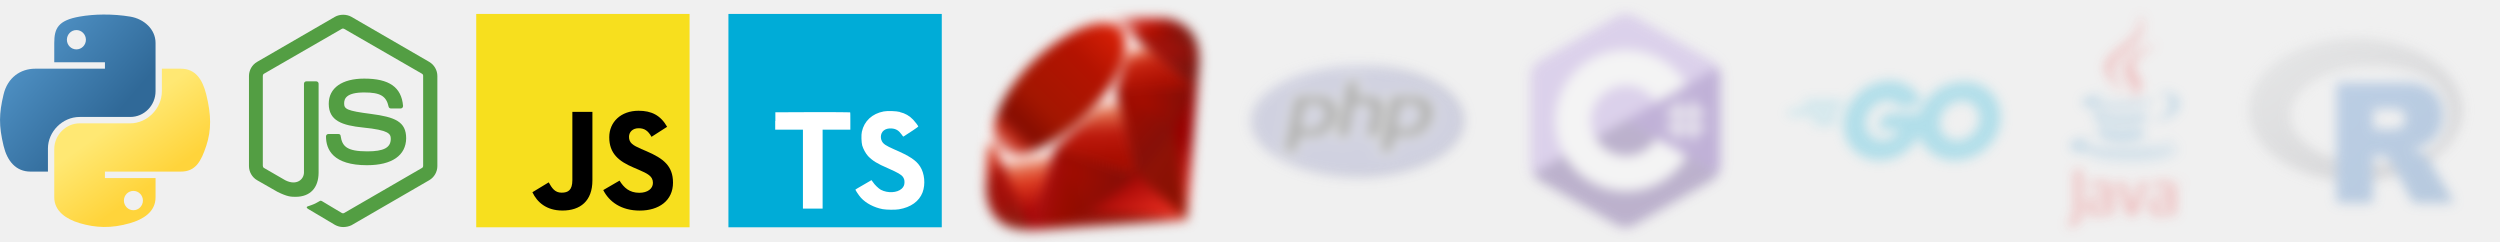
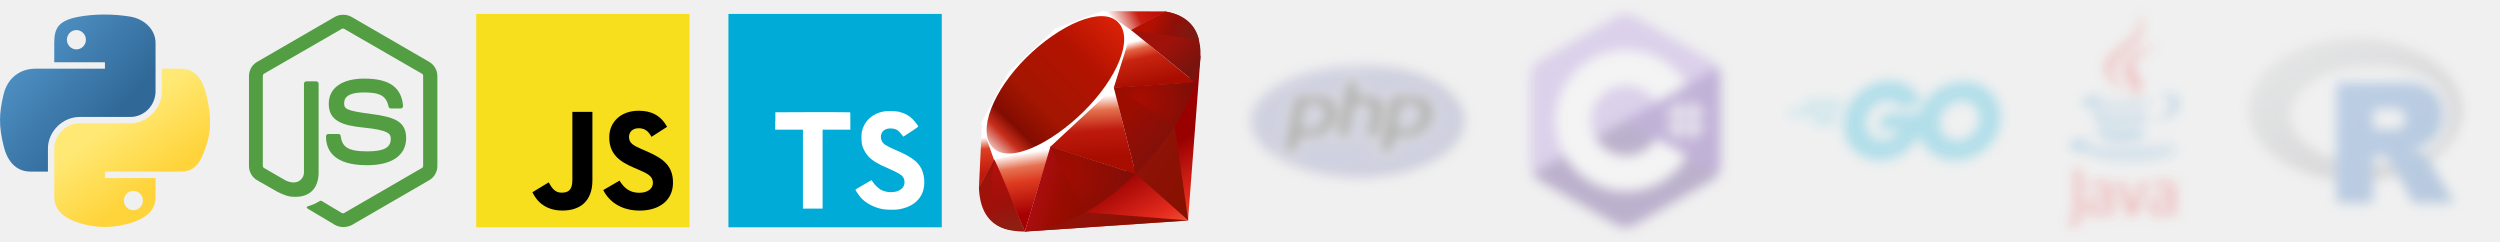
<svg xmlns="http://www.w3.org/2000/svg" xmlns:xlink="http://www.w3.org/1999/xlink" width="196.374mm" height="18.948mm" viewBox="0 0 196.374 18.948" version="1.1" id="svg4439" xml:space="preserve">
  <defs id="defs4436">
    <linearGradient id="linearGradient2795">
      <stop style="stop-color:#b8b8b8;stop-opacity:0.498;" offset="0" id="stop2797" />
      <stop style="stop-color:#7f7f7f;stop-opacity:0;" offset="1" id="stop2799" />
    </linearGradient>
    <linearGradient id="linearGradient2787">
      <stop style="stop-color:#7f7f7f;stop-opacity:0.5;" offset="0" id="stop2789" />
      <stop style="stop-color:#7f7f7f;stop-opacity:0;" offset="1" id="stop2791" />
    </linearGradient>
    <linearGradient id="linearGradient3676">
      <stop style="stop-color:#b2b2b2;stop-opacity:0.5;" offset="0" id="stop3678" />
      <stop style="stop-color:#b3b3b3;stop-opacity:0;" offset="1" id="stop3680" />
    </linearGradient>
    <linearGradient id="linearGradient3236">
      <stop style="stop-color:#f4f4f4;stop-opacity:1" offset="0" id="stop3244" />
      <stop style="stop-color:white;stop-opacity:1" offset="1" id="stop3240" />
    </linearGradient>
    <linearGradient id="linearGradient4671">
      <stop style="stop-color:#ffd43b;stop-opacity:1;" offset="0" id="stop4673" />
      <stop style="stop-color:#ffe873;stop-opacity:1" offset="1" id="stop4675" />
    </linearGradient>
    <linearGradient id="linearGradient4689">
      <stop style="stop-color:#5a9fd4;stop-opacity:1;" offset="0" id="stop4691" />
      <stop style="stop-color:#306998;stop-opacity:1;" offset="1" id="stop4693" />
    </linearGradient>
    <linearGradient x1="224.24" y1="144.757" x2="-65.309" y2="144.757" id="linearGradient2987" xlink:href="#linearGradient4671" gradientUnits="userSpaceOnUse" gradientTransform="translate(100.2702,99.61116)" />
    <linearGradient x1="172.942" y1="77.476" x2="26.67" y2="76.313" id="linearGradient2990" xlink:href="#linearGradient4689" gradientUnits="userSpaceOnUse" gradientTransform="translate(100.2702,99.61116)" />
    <linearGradient xlink:href="#linearGradient4671" id="linearGradient2255" gradientUnits="userSpaceOnUse" gradientTransform="matrix(0.562541,0,0,0.567972,-11.5974,-7.60954)" x1="224.24" y1="144.757" x2="-65.309" y2="144.757" />
    <linearGradient xlink:href="#linearGradient4689" id="linearGradient2258" gradientUnits="userSpaceOnUse" gradientTransform="matrix(0.562541,0,0,0.567972,-11.5974,-7.60954)" x1="172.942" y1="76.176" x2="26.67" y2="76.313" />
    <radialGradient xlink:href="#linearGradient2795" id="radialGradient2801" cx="61.519" cy="132.286" fx="61.519" fy="132.286" r="29.037" gradientTransform="matrix(1,0,0,0.177966,0,108.7434)" gradientUnits="userSpaceOnUse" />
    <linearGradient xlink:href="#linearGradient4671" id="linearGradient1475" gradientUnits="userSpaceOnUse" gradientTransform="matrix(0.07000499,0,0,0.07068085,10.2913,12.80773)" x1="150.961" y1="192.352" x2="112.031" y2="137.273" />
    <linearGradient xlink:href="#linearGradient4689" id="linearGradient1478" gradientUnits="userSpaceOnUse" gradientTransform="matrix(0.07000499,0,0,0.07068085,10.2913,12.80773)" x1="26.649" y1="20.604" x2="135.665" y2="114.398" />
    <linearGradient id="gradientFill-1" x1="0.741" x2="590.863" y1="3.666" y2="593.787" gradientUnits="userSpaceOnUse" spreadMethod="pad" gradientTransform="scale(1.221942,0.8183692)">
      <stop offset="0" stop-color="rgb(203,206,208)" stop-opacity="1" id="stop4628" />
      <stop offset="1" stop-color="rgb(132,131,139)" stop-opacity="1" id="stop4630" />
    </linearGradient>
    <linearGradient id="gradientFill-2" x1="301.026" x2="703.067" y1="151.401" y2="553.442" gradientUnits="userSpaceOnUse" spreadMethod="pad" gradientTransform="scale(0.9899476,1.010155)">
      <stop offset="0" stop-color="rgb(39,109,195)" stop-opacity="1" id="stop4633" />
      <stop offset="1" stop-color="rgb(22,92,170)" stop-opacity="1" id="stop4635" />
    </linearGradient>
    <linearGradient id="XMLID_17_-9" gradientUnits="userSpaceOnUse" x1="174.074" y1="215.549" x2="132.276" y2="141.753">
      <stop offset="0" style="stop-color:#FB7655" id="stop3272-4" />
      <stop offset="0" style="stop-color:#FB7655" id="stop3274-5" />
      <stop offset="0.41" style="stop-color:#E42B1E" id="stop3276-1" />
      <stop offset="0.99" style="stop-color:#990000" id="stop3278-0" />
      <stop offset="1" style="stop-color:#990000" id="stop3280-3" />
    </linearGradient>
    <linearGradient id="XMLID_18_-7" gradientUnits="userSpaceOnUse" x1="194.895" y1="153.558" x2="141.028" y2="117.409">
      <stop offset="0" style="stop-color:#871101" id="stop3285-8" />
      <stop offset="0" style="stop-color:#871101" id="stop3287-8" />
      <stop offset="0.99" style="stop-color:#911209" id="stop3289-6" />
      <stop offset="1" style="stop-color:#911209" id="stop3291-0" />
    </linearGradient>
    <linearGradient id="XMLID_19_-4" gradientUnits="userSpaceOnUse" x1="151.795" y1="217.785" x2="97.93" y2="181.638">
      <stop offset="0" style="stop-color:#871101" id="stop3296-6" />
      <stop offset="0" style="stop-color:#871101" id="stop3298-7" />
      <stop offset="0.99" style="stop-color:#911209" id="stop3300-6" />
      <stop offset="1" style="stop-color:#911209" id="stop3302-0" />
    </linearGradient>
    <linearGradient id="XMLID_20_-9" gradientUnits="userSpaceOnUse" x1="38.696" y1="127.391" x2="47.047" y2="181.661">
      <stop offset="0" style="stop-color:#FFFFFF" id="stop3307-7" />
      <stop offset="0" style="stop-color:#FFFFFF" id="stop3309-5" />
      <stop offset="0.23" style="stop-color:#E57252" id="stop3311-9" />
      <stop offset="0.46" style="stop-color:#DE3B20" id="stop3313-7" />
      <stop offset="0.99" style="stop-color:#A60003" id="stop3315-8" />
      <stop offset="1" style="stop-color:#A60003" id="stop3317-5" />
    </linearGradient>
    <linearGradient id="XMLID_21_-3" gradientUnits="userSpaceOnUse" x1="96.133" y1="76.715" x2="99.21" y2="132.102">
      <stop offset="0" style="stop-color:#FFFFFF" id="stop3322-3" />
      <stop offset="0" style="stop-color:#FFFFFF" id="stop3324-8" />
      <stop offset="0.23" style="stop-color:#E4714E" id="stop3326-3" />
      <stop offset="0.56" style="stop-color:#BE1A0D" id="stop3328-7" />
      <stop offset="0.99" style="stop-color:#A80D00" id="stop3330-9" />
      <stop offset="1" style="stop-color:#A80D00" id="stop3332-3" />
    </linearGradient>
    <linearGradient id="XMLID_22_-7" gradientUnits="userSpaceOnUse" x1="147.103" y1="25.521" x2="156.314" y2="65.216">
      <stop offset="0" style="stop-color:#FFFFFF" id="stop3337-8" />
      <stop offset="0" style="stop-color:#FFFFFF" id="stop3339-7" />
      <stop offset="0.18" style="stop-color:#E46342" id="stop3341-4" />
      <stop offset="0.4" style="stop-color:#C82410" id="stop3343-1" />
      <stop offset="0.99" style="stop-color:#A80D00" id="stop3345-9" />
      <stop offset="1" style="stop-color:#A80D00" id="stop3347-0" />
    </linearGradient>
    <linearGradient id="XMLID_23_-9" gradientUnits="userSpaceOnUse" x1="118.976" y1="11.541" x2="158.669" y2="-8.305">
      <stop offset="0" style="stop-color:#FFFFFF" id="stop3352-8" />
      <stop offset="0" style="stop-color:#FFFFFF" id="stop3354-8" />
      <stop offset="0.54" style="stop-color:#C81F11" id="stop3356-5" />
      <stop offset="0.99" style="stop-color:#BF0905" id="stop3358-8" />
      <stop offset="1" style="stop-color:#BF0905" id="stop3360-4" />
    </linearGradient>
    <linearGradient id="XMLID_24_-3" gradientUnits="userSpaceOnUse" x1="3.903" y1="113.555" x2="7.17" y2="146.263">
      <stop offset="0" style="stop-color:#FFFFFF" id="stop3365-7" />
      <stop offset="0" style="stop-color:#FFFFFF" id="stop3367-1" />
      <stop offset="0.31" style="stop-color:#DE4024" id="stop3369-3" />
      <stop offset="0.99" style="stop-color:#BF190B" id="stop3371-8" />
      <stop offset="1" style="stop-color:#BF190B" id="stop3373-0" />
    </linearGradient>
    <linearGradient id="XMLID_25_-9" gradientUnits="userSpaceOnUse" x1="-18.556" y1="155.105" x2="135.015" y2="-2.809">
      <stop offset="0" style="stop-color:#BD0012" id="stop3380-7" />
      <stop offset="0" style="stop-color:#BD0012" id="stop3382-9" />
      <stop offset="0.07" style="stop-color:#FFFFFF" id="stop3384-9" />
      <stop offset="0.17" style="stop-color:#FFFFFF" id="stop3386-3" />
      <stop offset="0.27" style="stop-color:#C82F1C" id="stop3388-2" />
      <stop offset="0.33" style="stop-color:#820C01" id="stop3390-4" />
      <stop offset="0.46" style="stop-color:#A31601" id="stop3392-3" />
      <stop offset="0.72" style="stop-color:#B31301" id="stop3394-7" />
      <stop offset="0.99" style="stop-color:#E82609" id="stop3396-1" />
      <stop offset="1" style="stop-color:#E82609" id="stop3398-2" />
    </linearGradient>
    <linearGradient id="XMLID_26_-2" gradientUnits="userSpaceOnUse" x1="99.075" y1="171.033" x2="52.818" y2="159.617">
      <stop offset="0" style="stop-color:#8C0C01" id="stop3403-0" />
      <stop offset="0" style="stop-color:#8C0C01" id="stop3405-2" />
      <stop offset="0.54" style="stop-color:#990C00" id="stop3407-1" />
      <stop offset="0.99" style="stop-color:#A80D0E" id="stop3409-7" />
      <stop offset="1" style="stop-color:#A80D0E" id="stop3411-5" />
    </linearGradient>
    <linearGradient id="XMLID_27_-1" gradientUnits="userSpaceOnUse" x1="178.526" y1="115.515" x2="137.433" y2="78.684">
      <stop offset="0" style="stop-color:#7E110B" id="stop3416-7" />
      <stop offset="0" style="stop-color:#7E110B" id="stop3418-4" />
      <stop offset="0.99" style="stop-color:#9E0C00" id="stop3420-1" />
      <stop offset="1" style="stop-color:#9E0C00" id="stop3422-7" />
    </linearGradient>
    <linearGradient id="XMLID_28_-1" gradientUnits="userSpaceOnUse" x1="193.624" y1="47.937" x2="173.154" y2="26.054">
      <stop offset="0" style="stop-color:#79130D" id="stop3427-1" />
      <stop offset="0" style="stop-color:#79130D" id="stop3429-1" />
      <stop offset="0.99" style="stop-color:#9E120B" id="stop3431-7" />
      <stop offset="1" style="stop-color:#9E120B" id="stop3433-0" />
    </linearGradient>
    <radialGradient id="XMLID_29_-4" cx="143.832" cy="79.388" r="50.358" gradientUnits="userSpaceOnUse">
      <stop offset="0" style="stop-color:#A80D00" id="stop3440-0" />
      <stop offset="0" style="stop-color:#A80D00" id="stop3442-8" />
      <stop offset="0.99" style="stop-color:#7E0E08" id="stop3444-5" />
      <stop offset="1" style="stop-color:#7E0E08" id="stop3446-1" />
    </radialGradient>
    <radialGradient id="XMLID_30_-6" cx="74.092" cy="145.751" r="66.944" gradientUnits="userSpaceOnUse">
      <stop offset="0" style="stop-color:#A30C00" id="stop3451-6" />
      <stop offset="0" style="stop-color:#A30C00" id="stop3453-2" />
      <stop offset="0.99" style="stop-color:#800E08" id="stop3455-1" />
      <stop offset="1" style="stop-color:#800E08" id="stop3457-9" />
    </radialGradient>
    <linearGradient id="XMLID_31_-6" gradientUnits="userSpaceOnUse" x1="26.67" y1="197.336" x2="9.989" y2="140.742">
      <stop offset="0" style="stop-color:#8B2114" id="stop3462-4" />
      <stop offset="0" style="stop-color:#8B2114" id="stop3464-8" />
      <stop offset="0.43" style="stop-color:#9E100A" id="stop3466-0" />
      <stop offset="0.99" style="stop-color:#B3100C" id="stop3468-8" />
      <stop offset="1" style="stop-color:#B3100C" id="stop3470-1" />
    </linearGradient>
    <linearGradient id="XMLID_32_-0" gradientUnits="userSpaceOnUse" x1="154.641" y1="9.798" x2="192.039" y2="26.306">
      <stop offset="0" style="stop-color:#B31000" id="stop3475-2" />
      <stop offset="0" style="stop-color:#B31000" id="stop3477-2" />
      <stop offset="0.44" style="stop-color:#910F08" id="stop3479-9" />
      <stop offset="0.99" style="stop-color:#791C12" id="stop3481-7" />
      <stop offset="1" style="stop-color:#791C12" id="stop3483-5" />
    </linearGradient>
-     <linearGradient y2="141.753" x2="132.276" y1="215.549" x1="174.074" gradientUnits="userSpaceOnUse" id="linearGradient3448" xlink:href="#XMLID_17_-9" />
    <clipPath clipPathUnits="userSpaceOnUse" id="clipPath3444">
      <path d="M 11.52,162 C 11.52,81.677 135.307,16.561 288,16.561 v 0 c 152.693,0 276.481,65.116 276.481,145.439 v 0 c 0,80.322 -123.788,145.439 -276.481,145.439 v 0 C 135.307,307.439 11.52,242.322 11.52,162" id="path3446" />
    </clipPath>
    <radialGradient cx="0" cy="0" fx="0" fy="0" gradientTransform="matrix(363.0579,0,0,-363.0579,177.52,256.3071)" gradientUnits="userSpaceOnUse" id="radialGradient3452" r="1" spreadMethod="pad">
      <stop id="stop3454" offset="0" style="stop-opacity:1;stop-color:#aeb2d5" />
      <stop id="stop3456" offset="0.3" style="stop-opacity:1;stop-color:#aeb2d5" />
      <stop id="stop3458" offset="0.75" style="stop-opacity:1;stop-color:#484c89" />
      <stop id="stop3460" offset="1" style="stop-opacity:1;stop-color:#484c89" />
    </radialGradient>
    <clipPath clipPathUnits="userSpaceOnUse" id="clipPath3468">
      <path d="M 0,324 H 576 V 0 H 0 Z" id="path3470" />
    </clipPath>
    <clipPath clipPathUnits="userSpaceOnUse" id="clipPath3480">
      <path d="M 0,324 H 576 V 0 H 0 Z" id="path3482" />
    </clipPath>
    <filter style="color-interpolation-filters:sRGB" id="filter6047" x="-0.065" y="-0.085" width="1.131" height="1.169">
      <feGaussianBlur stdDeviation="19.622" id="feGaussianBlur6049" />
    </filter>
-     <filter style="color-interpolation-filters:sRGB" id="filter6051" x="-0.065" y="-0.065" width="1.131" height="1.131">
-       <feGaussianBlur stdDeviation="5.391" id="feGaussianBlur6053" />
-     </filter>
    <filter style="color-interpolation-filters:sRGB" id="filter6055" x="-0.065" y="-0.175" width="1.131" height="1.35">
      <feGaussianBlur stdDeviation="5.589" id="feGaussianBlur6057" />
    </filter>
    <filter style="color-interpolation-filters:sRGB" id="filter6059" x="-0.121" y="-0.065" width="1.243" height="1.131">
      <feGaussianBlur stdDeviation="17.934" id="feGaussianBlur6061" />
    </filter>
    <filter style="color-interpolation-filters:sRGB" id="filter6063" x="-0.073" y="-0.065" width="1.147" height="1.131">
      <feGaussianBlur stdDeviation="7.816" id="feGaussianBlur6065" />
    </filter>
    <filter style="color-interpolation-filters:sRGB" id="filter6067" x="-0.065" y="-0.124" width="1.131" height="1.248">
      <feGaussianBlur stdDeviation="15.046" id="feGaussianBlur6069" />
    </filter>
+     <radialGradient id="XMLID_29_-4-6" cx="143.832" cy="79.388" r="50.358" gradientUnits="userSpaceOnUse">
+       <stop offset="0" style="stop-color:#A80D00" id="stop3440-0-5" />
+       <stop offset="0" style="stop-color:#A80D00" id="stop3442-8-6" />
+       <stop offset="0.99" style="stop-color:#7E0E08" id="stop3444-5-9" />
+       <stop offset="1" style="stop-color:#7E0E08" id="stop3446-1-3" />
+     </radialGradient>
+     <radialGradient id="XMLID_30_-6-7" cx="74.092" cy="145.751" r="66.944" gradientUnits="userSpaceOnUse">
+       <stop offset="0" style="stop-color:#A30C00" id="stop3451-6-4" />
+       <stop offset="0" style="stop-color:#A30C00" id="stop3453-2-5" />
+       <stop offset="0.99" style="stop-color:#800E08" id="stop3455-1-2" />
+       <stop offset="1" style="stop-color:#800E08" id="stop3457-9-5" />
+     </radialGradient>
+     <linearGradient xlink:href="#XMLID_17_-9" id="linearGradient820" gradientUnits="userSpaceOnUse" x1="174.074" y1="215.549" x2="132.276" y2="141.753" />
+     <linearGradient xlink:href="#XMLID_18_-7" id="linearGradient822" gradientUnits="userSpaceOnUse" x1="194.895" y1="153.558" x2="141.028" y2="117.409" />
+     <linearGradient xlink:href="#XMLID_19_-4" id="linearGradient824" gradientUnits="userSpaceOnUse" x1="151.795" y1="217.785" x2="97.93" y2="181.638" />
+     <linearGradient xlink:href="#XMLID_20_-9" id="linearGradient826" gradientUnits="userSpaceOnUse" x1="38.696" y1="127.391" x2="47.047" y2="181.661" />
+     <linearGradient xlink:href="#XMLID_21_-3" id="linearGradient828" gradientUnits="userSpaceOnUse" x1="96.133" y1="76.715" x2="99.21" y2="132.102" />
+     <linearGradient xlink:href="#XMLID_22_-7" id="linearGradient830" gradientUnits="userSpaceOnUse" x1="147.103" y1="25.521" x2="156.314" y2="65.216" />
+     <linearGradient xlink:href="#XMLID_23_-9" id="linearGradient832" gradientUnits="userSpaceOnUse" x1="118.976" y1="11.541" x2="158.669" y2="-8.305" />
+     <linearGradient xlink:href="#XMLID_24_-3" id="linearGradient834" gradientUnits="userSpaceOnUse" x1="3.903" y1="113.555" x2="7.17" y2="146.263" />
+     <linearGradient xlink:href="#XMLID_25_-9" id="linearGradient836" gradientUnits="userSpaceOnUse" x1="-18.556" y1="155.105" x2="135.015" y2="-2.809" />
+     <linearGradient xlink:href="#XMLID_26_-2" id="linearGradient838" gradientUnits="userSpaceOnUse" x1="99.075" y1="171.033" x2="52.818" y2="159.617" />
+     <linearGradient xlink:href="#XMLID_27_-1" id="linearGradient840" gradientUnits="userSpaceOnUse" x1="178.526" y1="115.515" x2="137.433" y2="78.684" />
+     <linearGradient xlink:href="#XMLID_28_-1" id="linearGradient842" gradientUnits="userSpaceOnUse" x1="193.624" y1="47.937" x2="173.154" y2="26.054" />
+     <linearGradient xlink:href="#XMLID_31_-6" id="linearGradient844" gradientUnits="userSpaceOnUse" x1="26.67" y1="197.336" x2="9.989" y2="140.742" />
+     <linearGradient xlink:href="#XMLID_32_-0" id="linearGradient846" gradientUnits="userSpaceOnUse" x1="154.641" y1="9.798" x2="192.039" y2="26.306" />
  </defs>
  <g id="layer1" transform="translate(3.530972,-13.16958)">
    <g id="g6099" transform="matrix(1.193076,0,0,1.193076,-18.03503,-2.707239)">
      <path style="fill:url(#linearGradient1478);fill-opacity:1;stroke-width:0.124" d="m 18.991,14.264 c -0.57,0.003 -1.115,0.051 -1.594,0.136 -1.412,0.249 -1.668,0.772 -1.668,1.734 v 1.272 h 3.337 v 0.424 h -3.337 -1.252 c -0.97,0 -1.819,0.583 -2.084,1.692 -0.306,1.271 -0.32,2.064 0,3.391 0.237,0.988 0.804,1.692 1.773,1.692 h 1.147 v -1.524 c 0,-1.101 0.953,-2.073 2.084,-2.073 h 3.333 c 0.928,0 1.668,-0.764 1.668,-1.696 V 16.135 c 0,-0.904 -0.763,-1.584 -1.668,-1.734 -0.573,-0.095 -1.168,-0.139 -1.738,-0.136 z m -1.804,1.023 c 0.345,0 0.626,0.286 0.626,0.638 -10e-7,0.35 -0.281,0.634 -0.626,0.634 -0.346,0 -0.626,-0.283 -0.626,-0.634 0,-0.352 0.28,-0.638 0.626,-0.638 z" id="path1948" />
      <path style="fill:url(#linearGradient1475);fill-opacity:1;stroke-width:0.124" d="m 22.814,17.83 v 1.482 c 0,1.149 -0.974,2.116 -2.084,2.116 h -3.333 c -0.913,0 -1.668,0.781 -1.668,1.696 v 3.177 c 0,0.904 0.786,1.436 1.668,1.696 1.056,0.311 2.069,0.367 3.333,0 0.84,-0.243 1.668,-0.733 1.668,-1.696 v -1.272 h -3.333 v -0.424 h 3.333 1.668 c 0.97,0 1.331,-0.676 1.668,-1.692 0.348,-1.045 0.334,-2.05 0,-3.391 -0.24,-0.965 -0.697,-1.692 -1.668,-1.692 z m -1.874,8.046 c 0.346,1e-6 0.626,0.283 0.626,0.634 0,0.352 -0.28,0.638 -0.626,0.638 -0.345,0 -0.626,-0.286 -0.626,-0.638 0,-0.35 0.281,-0.634 0.626,-0.634 z" id="path1950" />
    </g>
    <g id="g4656" transform="matrix(0.02324062,0,0,0.02324062,173.0783,16.11202)" style="opacity:0.262;mix-blend-mode:normal;filter:url(#filter6047)">
      <path d="M 361.453,485.937 C 162.329,485.937 0.906,377.828 0.906,244.469 0.906,111.109 162.329,3 361.453,3 560.578,3 722,111.109 722,244.469 722,377.828 560.578,485.937 361.453,485.937 Z M 416.641,97.406 c -151.352,0 -274.047,73.908 -274.047,165.078 0,91.17 122.695,165.078 274.047,165.078 151.351,0 263.046,-50.529 263.046,-165.078 0,-114.513 -111.695,-165.078 -263.046,-165.078 z" fill="url(#gradientFill-1)" fill-rule="evenodd" id="path4640" style="fill:url(#gradientFill-1)" />
      <path d="m 550,377 c 0,0 21.822,6.585 34.5,13 4.399,2.226 12.01,6.668 17.5,12.5 5.378,5.712 8,11.5 8,11.5 L 696,559 557,559.062 492,437 c 0,0 -13.31,-22.869 -21.5,-29.5 -6.832,-5.531 -9.745,-7.5 -16.5,-7.5 -4.702,0 -33.026,0 -33.026,0 L 421,558.974 298,559.026 V 152.938 h 247 c 0,0 112.5,2.029 112.5,109.062 0,107.033 -107.5,115 -107.5,115 z m -53.5,-135.976 -74.463,-0.048 -0.037,69.05 74.5,-0.024 c 0,0 34.5,-0.107 34.5,-35.125 0,-35.722 -34.5,-33.853 -34.5,-33.853 z" fill="url(#gradientFill-2)" fill-rule="evenodd" id="path4642" style="fill:url(#gradientFill-2)" />
-     </g>
-     <g style="overflow:visible;opacity:1;mix-blend-mode:normal;filter:url(#filter6051)" id="g4994" transform="matrix(0.08458422,0,0,0.08458422,73.91119,14.54061)">
-       <polygon style="fill:url(#linearGradient3448);fill-rule:evenodd" clip-rule="evenodd" points="153.5,130.41 40.38,197.58 186.849,187.641 198.13,39.95 " id="polygon3282" />
-       <polygon style="fill:url(#XMLID_18_-7);fill-rule:evenodd" clip-rule="evenodd" points="187.089,187.54 174.5,100.65 140.209,145.93 " id="polygon3293" />
-       <polygon style="fill:url(#XMLID_19_-4);fill-rule:evenodd" clip-rule="evenodd" points="187.259,187.54 95.03,180.3 40.87,197.391 " id="polygon3304" />
-       <polygon style="fill:url(#XMLID_20_-9);fill-rule:evenodd" clip-rule="evenodd" points="41,197.41 64.04,121.93 13.34,132.771 " id="polygon3319" />
-       <polygon style="fill:url(#XMLID_21_-3);fill-rule:evenodd" clip-rule="evenodd" points="140.2,146.18 119,63.14 58.33,120.01 " id="polygon3334" />
-       <polygon style="fill:url(#XMLID_22_-7);fill-rule:evenodd" clip-rule="evenodd" points="193.32,64.31 135.97,17.47 120,69.1 " id="polygon3349" />
-       <polygon style="fill:url(#XMLID_23_-9);fill-rule:evenodd" clip-rule="evenodd" points="166.5,0.77 132.77,19.41 111.49,0.52 " id="polygon3362" />
-       <polygon style="fill:url(#XMLID_24_-3);fill-rule:evenodd" clip-rule="evenodd" points="0,158.09 14.13,132.32 2.7,101.62 " id="polygon3375" />
-       <path style="fill:#ffffff;fill-rule:evenodd" clip-rule="evenodd" d="m 1.94,100.65 11.5,32.62 49.97,-11.211 57.05,-53.02 L 136.56,17.9 111.209,0 68.109,16.13 C 54.53,28.76 28.18,53.75 27.23,54.22 26.29,54.7 9.83,85.81 1.94,100.65 Z" id="path3377" />
-       <path style="fill:url(#XMLID_25_-9);fill-rule:evenodd" clip-rule="evenodd" d="m 42.32,42.05 c 29.43,-29.18 67.37,-46.42 81.93,-31.73 14.551,14.69 -0.88,50.39 -30.31,79.56 -29.43,29.17 -66.9,47.36 -81.45,32.67 -14.56,-14.68 0.4,-51.33 29.83,-80.5 z" id="path3400" />
-       <path style="fill:url(#XMLID_26_-2);fill-rule:evenodd" clip-rule="evenodd" d="m 41,197.38 22.86,-75.72 75.92,24.39 C 112.33,171.79 81.8,193.55 41,197.38 Z" id="path3413" />
-       <path style="fill:url(#XMLID_27_-1);fill-rule:evenodd" clip-rule="evenodd" d="m 120.56,68.89 19.49,77.2 C 162.98,121.98 183.56,96.06 193.639,64 Z" id="path3424" />
-       <path style="fill:url(#XMLID_28_-1);fill-rule:evenodd" clip-rule="evenodd" d="m 193.44,64.39 c 7.8,-23.54 9.6,-57.31 -27.181,-63.58 l -30.18,16.67 z" id="path3435" />
-       <path style="fill:#9e1209;fill-rule:evenodd" clip-rule="evenodd" d="m 0,157.75 c 1.08,38.851 29.11,39.43 41.05,39.771 L 13.47,133.11 Z" id="path3437" />
-       <path style="fill:url(#XMLID_29_-4);fill-rule:evenodd" clip-rule="evenodd" d="m 120.669,69.01 c 17.62,10.83 53.131,32.58 53.851,32.98 1.119,0.63 15.31,-23.93 18.53,-37.81 z" id="path3448" />
-       <path style="fill:url(#XMLID_30_-6);fill-rule:evenodd" clip-rule="evenodd" d="m 63.83,121.66 30.56,58.96 c 18.07,-9.8 32.22,-21.74 45.18,-34.53 z" id="path3459" />
-       <path style="fill:url(#XMLID_31_-6);fill-rule:evenodd" clip-rule="evenodd" d="m 13.35,133.19 -4.33,51.56 c 8.17,11.16 19.41,12.13 31.2,11.26 -8.53,-21.23 -25.57,-63.68 -26.87,-62.82 z" id="path3472" />
-       <path style="fill:url(#XMLID_32_-0);fill-rule:evenodd" clip-rule="evenodd" d="m 135.9,17.61 60.71,8.52 C 193.37,12.4 183.42,3.54 166.46,0.77 Z" id="path3485" />
    </g>
    <g id="g5010" transform="matrix(0.04189668,0,0,0.04189668,53.68625,14.26402)">
      <path class="st0" d="M 0,200 V 0 H 400 V 400 H 0" id="path4998" />
      <path class="st1" d="M 87.7,200.7 V 217 h 52 v 148 h 36.9 V 217 h 52 v -16 c 0,-9 0,-16.3 -0.4,-16.5 0,-0.3 -31.7,-0.4 -70.2,-0.4 l -70,0.3 v 16.4 z M 321.4,184 c 10.2,2.4 18,7 25,14.3 3.7,4 9.2,11 9.6,12.8 0,0.6 -17.3,12.3 -27.8,18.8 -0.4,0.3 -2,-1.4 -3.6,-4 -5.2,-7.4 -10.5,-10.6 -18.8,-11.2 -12,-0.8 -20,5.5 -20,16 0,3.2 0.6,5 1.8,7.6 2.7,5.5 7.7,8.8 23.2,15.6 28.6,12.3 41,20.4 48.5,32 8.5,13 10.4,33.4 4.7,48.7 -6.4,16.7 -22,28 -44.3,31.7 -7,1.2 -23,1 -30.5,-0.3 -16,-3 -31.3,-11 -40.7,-21.3 -3.7,-4 -10.8,-14.7 -10.4,-15.4 l 3.8,-2.4 15,-8.7 11.3,-6.6 2.6,3.5 c 3.3,5.2 10.7,12.2 15,14.6 13,6.7 30.4,5.8 39,-2 3.7,-3.4 5.3,-7 5.3,-12 0,-4.6 -0.7,-6.7 -3,-10.2 -3.2,-4.4 -9.6,-8 -27.6,-16 -20.7,-8.8 -29.5,-14.4 -37.7,-23 -4.7,-5.2 -9,-13.3 -11,-20 -1.5,-5.8 -2,-20 -0.6,-25.7 4.3,-20 19.4,-34 41,-38 7,-1.4 23.5,-0.8 30.4,1 z" id="path5000" />
    </g>
    <g id="g5024" transform="matrix(0.02660106,0,0,0.02660106,33.87615,14.26402)">
      <rect width="630" height="630" fill="#f7df1e" id="rect5012" x="0" y="0" />
      <path d="m 423.2,492.19 c 12.69,20.72 29.2,35.95 58.4,35.95 24.53,0 40.2,-12.26 40.2,-29.2 0,-20.3 -16.1,-27.49 -43.1,-39.3 l -14.8,-6.35 c -42.72,-18.2 -71.1,-41 -71.1,-89.2 0,-44.4 33.83,-78.2 86.7,-78.2 37.64,0 64.7,13.1 84.2,47.4 l -46.1,29.6 c -10.15,-18.2 -21.1,-25.37 -38.1,-25.37 -17.34,0 -28.33,11 -28.33,25.37 0,17.76 11,24.95 36.4,35.95 l 14.8,6.34 c 50.3,21.57 78.7,43.56 78.7,93 0,53.3 -41.87,82.5 -98.1,82.5 -54.98,0 -90.5,-26.2 -107.88,-60.54 z m -209.13,5.13 c 9.3,16.5 17.76,30.45 38.1,30.45 19.45,0 31.72,-7.61 31.72,-37.2 v -201.3 h 59.2 v 202.1 c 0,61.3 -35.94,89.2 -88.4,89.2 -47.4,0 -74.85,-24.53 -88.81,-54.075 z" id="path5014" />
    </g>
    <g id="g5065" transform="matrix(0.08159527,0,0,0.08159527,136.8496,19.51558)" style="opacity:0.262;mix-blend-mode:normal;filter:url(#filter6055)">
      <g id="g5034">
        <g id="g5032">
          <g id="g5030">
            <path class="st0" d="M 15.5,23.2 C 15.1,23.2 15,23 15.2,22.7 L 17.3,20 c 0.2,-0.3 0.7,-0.5 1.1,-0.5 h 35.7 c 0.4,0 0.5,0.3 0.3,0.6 l -1.7,2.6 c -0.2,0.3 -0.7,0.6 -1,0.6 z" id="path5028" />
          </g>
        </g>
      </g>
      <g id="g5042">
        <g id="g5040">
          <g id="g5038">
            <path class="st0" d="M 0.4,32.4 C 0,32.4 -0.1,32.2 0.1,31.9 l 2.1,-2.7 c 0.2,-0.3 0.7,-0.5 1.1,-0.5 h 45.6 c 0.4,0 0.6,0.3 0.5,0.6 l -0.8,2.4 c -0.1,0.4 -0.5,0.6 -0.9,0.6 z" id="path5036" />
          </g>
        </g>
      </g>
      <g id="g5050">
        <g id="g5048">
          <g id="g5046">
            <path class="st0" d="m 24.6,41.6 c -0.4,0 -0.5,-0.3 -0.3,-0.6 l 1.4,-2.5 c 0.2,-0.3 0.6,-0.6 1,-0.6 h 20 c 0.4,0 0.6,0.3 0.6,0.7 L 47.1,41 c 0,0.4 -0.4,0.7 -0.7,0.7 z" id="path5044" />
          </g>
        </g>
      </g>
      <g id="g5063">
        <g id="CXHf1q_3_">
          <g id="g5060">
            <g id="g5054">
              <path class="st0" d="m 128.4,21.4 c -6.3,1.6 -10.6,2.8 -16.8,4.4 -1.5,0.4 -1.6,0.5 -2.9,-1 -1.5,-1.7 -2.6,-2.8 -4.7,-3.8 -6.3,-3.1 -12.4,-2.2 -18.1,1.5 -6.8,4.4 -10.3,10.9 -10.2,19 0.1,8 5.6,14.6 13.5,15.7 6.8,0.9 12.5,-1.5 17,-6.6 0.9,-1.1 1.7,-2.3 2.7,-3.7 -3.6,0 -8.1,0 -19.3,0 -2.1,0 -2.6,-1.3 -1.9,-3 1.3,-3.1 3.7,-8.3 5.1,-10.9 0.3,-0.6 1,-1.6 2.5,-1.6 5.1,0 23.9,0 36.4,0 -0.2,2.7 -0.2,5.4 -0.6,8.1 -1.1,7.2 -3.8,13.8 -8.2,19.6 -7.2,9.5 -16.6,15.4 -28.5,17 C 84.6,77.4 75.5,75.5 67.5,69.5 60.1,63.9 55.9,56.5 54.8,47.3 53.5,36.4 56.7,26.6 63.3,18 70.4,8.7 79.8,2.8 91.3,0.7 c 9.4,-1.7 18.4,-0.6 26.5,4.9 5.3,3.5 9.1,8.3 11.6,14.1 0.6,0.9 0.2,1.4 -1,1.7 z" id="path5052" />
            </g>
            <g id="g5058">
              <path class="st0" d="m 161.5,76.7 c -9.1,-0.2 -17.4,-2.8 -24.4,-8.8 -5.9,-5.1 -9.6,-11.6 -10.8,-19.3 -1.8,-11.3 1.3,-21.3 8.1,-30.2 7.3,-9.6 16.1,-14.6 28,-16.7 10.2,-1.8 19.8,-0.8 28.5,5.1 7.9,5.4 12.8,12.7 14.1,22.3 1.7,13.5 -2.2,24.5 -11.5,33.9 -6.6,6.7 -14.7,10.9 -24,12.8 -2.7,0.5 -5.4,0.6 -8,0.9 z M 185.3,36.3 C 185.2,35 185.2,34 185,33 183.2,23.1 174.1,17.5 164.6,19.7 c -9.3,2.1 -15.3,8 -17.5,17.4 -1.8,7.8 2,15.7 9.2,18.9 5.5,2.4 11,2.1 16.3,-0.6 7.9,-4.1 12.2,-10.5 12.7,-19.1 z" id="path5056" />
            </g>
          </g>
        </g>
      </g>
    </g>
    <g style="overflow:visible;opacity:0.262;mix-blend-mode:normal;filter:url(#filter6059)" id="g5140" transform="matrix(0.02542833,0,0,0.02542833,158.8486,14.26402)">
      <g id="g5119">
        <path fill-rule="evenodd" clip-rule="evenodd" fill="#0074bd" d="m 117.151,349.592 c 0,0 -17.265,10.049 12.301,13.44 35.824,4.09 54.13,3.501 93.596,-3.959 0,0 10.397,6.504 24.892,12.137 -88.501,37.917 -200.296,-2.197 -130.789,-21.618 z" id="path5093" />
        <path fill-rule="evenodd" clip-rule="evenodd" fill="#0074bd" d="m 106.331,300.104 c 0,0 -19.367,14.339 10.221,17.397 38.271,3.951 68.483,4.275 120.792,-5.792 0,0 7.218,7.332 18.585,11.339 -106.986,31.294 -226.147,2.462 -149.598,-22.944 z" id="path5095" />
        <path fill-rule="evenodd" clip-rule="evenodd" fill="#ea2d2e" d="m 197.494,216.145 c 21.818,25.115 -5.721,47.697 -5.721,47.697 0,0 55.367,-28.577 29.945,-64.38 -23.752,-33.373 -41.962,-49.951 56.623,-107.124 10e-4,0 -154.754,38.641 -80.847,123.807 z" id="path5097" />
        <path fill-rule="evenodd" clip-rule="evenodd" fill="#0074bd" d="m 314.542,386.202 c 0,0 12.781,10.536 -14.077,18.684 -51.071,15.469 -212.604,20.135 -257.47,0.619 -16.117,-7.02 14.121,-16.75 23.635,-18.805 9.92,-2.146 15.584,-1.754 15.584,-1.754 -17.937,-12.631 -115.935,24.807 -49.772,35.544 180.429,29.246 328.895,-13.173 282.1,-34.288 z" id="path5099" />
        <path fill-rule="evenodd" clip-rule="evenodd" fill="#0074bd" d="m 125.46,248.822 c 0,0 -82.155,19.519 -29.092,26.613 22.412,2.999 67.063,2.309 108.685,-1.183 34.006,-2.854 68.133,-8.958 68.133,-8.958 0,0 -11.982,5.14 -20.657,11.06 -83.444,21.947 -244.612,11.726 -198.207,-10.712 39.227,-18.977 71.138,-16.82 71.138,-16.82 z" id="path5101" />
        <path fill-rule="evenodd" clip-rule="evenodd" fill="#0074bd" d="m 272.846,331.198 c 84.818,-44.063 45.597,-86.412 18.223,-80.708 -6.694,1.397 -9.697,2.607 -9.697,2.607 0,0 2.494,-3.907 7.243,-5.588 54.155,-19.03 95.794,56.146 -17.464,85.919 -0.001,0 1.302,-1.18 1.695,-2.23 z" id="path5103" />
        <path fill-rule="evenodd" clip-rule="evenodd" fill="#ea2d2e" d="m 221.719,0 c 0,0 46.963,46.99 -44.557,119.227 -73.393,57.969 -16.734,91.009 -0.026,128.778 C 134.291,209.352 102.865,175.321 123.944,143.653 154.898,97.174 240.663,74.632 221.719,0 Z" id="path5105" />
        <path fill-rule="evenodd" clip-rule="evenodd" fill="#0074bd" d="m 133.799,450.637 c 81.397,5.204 206.426,-2.896 209.385,-41.415 0,0 -5.688,14.602 -67.276,26.188 -69.481,13.081 -155.197,11.558 -206.016,3.167 0,0 10.411,8.617 63.907,12.06 z" id="path5107" />
        <path fill-rule="evenodd" clip-rule="evenodd" fill="#ea2d2e" d="m 339.426,519.716 h -2.479 v -1.385 h 6.676 v 1.385 h -2.469 v 6.928 h -1.729 v -6.928 z m 13.33,0.351 h -0.032 l -2.461,6.576 h -1.132 l -2.446,-6.576 h -0.025 v 6.576 h -1.638 v -8.313 h 2.402 l 2.264,5.885 2.271,-5.885 h 2.388 v 8.313 h -1.59 v -6.576 z" id="path5109" />
        <path fill-rule="evenodd" clip-rule="evenodd" fill="#ea2d2e" d="m 120.461,597.813 c -7.676,6.654 -15.793,10.396 -23.079,10.396 -10.378,0 -16.007,-6.236 -16.007,-16.216 0,-10.803 6.027,-18.71 30.163,-18.71 h 8.923 z m 21.189,23.903 V 547.72 c 0,-18.915 -10.787,-31.396 -36.782,-31.396 -15.168,0 -28.467,3.75 -39.278,8.525 l 3.111,13.106 c 8.515,-3.127 19.526,-6.031 30.337,-6.031 14.978,0 21.423,6.031 21.423,18.505 v 9.356 h -7.485 c -36.383,0 -52.798,14.11 -52.798,35.336 0,18.285 10.819,28.682 31.185,28.682 13.088,0 22.87,-5.405 32.001,-13.315 l 1.663,11.228 z" id="path5111" />
        <path fill-rule="evenodd" clip-rule="evenodd" fill="#ea2d2e" d="M 212.362,621.716 H 185.939 L 154.132,518.214 h 23.077 l 19.743,63.6 4.391,19.109 c 9.965,-27.639 17.032,-55.701 20.566,-82.709 h 22.445 c -6.002,34.08 -16.831,71.492 -31.992,103.502 z" id="path5113" />
        <path fill-rule="evenodd" clip-rule="evenodd" fill="#ea2d2e" d="m 313.755,597.813 c -7.701,6.654 -15.82,10.396 -23.086,10.396 -10.382,0 -16.011,-6.236 -16.011,-16.216 0,-10.803 6.039,-18.71 30.154,-18.71 h 8.942 v 24.53 z m 21.196,23.903 V 547.72 c 0,-18.915 -10.818,-31.396 -36.789,-31.396 -15.188,0 -28.484,3.75 -39.295,8.525 l 3.116,13.106 c 8.519,-3.127 19.545,-6.031 30.355,-6.031 14.96,0 21.416,6.031 21.416,18.505 v 9.356 h -7.485 c -36.391,0 -52.801,14.11 -52.801,35.336 0,18.285 10.804,28.682 31.169,28.682 13.099,0 22.862,-5.405 32.018,-13.315 l 1.674,11.228 z" id="path5115" />
        <path fill-rule="evenodd" clip-rule="evenodd" fill="#ea2d2e" d="m 36.941,639.306 c -6.037,8.821 -15.8,15.809 -26.479,19.749 L 0,646.731 c 8.135,-4.178 15.103,-10.912 18.345,-17.182 2.796,-5.589 3.96,-12.773 3.96,-29.971 v -118.18 h 22.519 v 116.551 c 0,23.001 -1.836,32.3 -7.883,41.357 z" id="path5117" />
      </g>
    </g>
    <g id="g5152" transform="matrix(0.05834123,0,0,0.05834123,116.6983,14.26402)" style="opacity:0.262;mix-blend-mode:normal;filter:url(#filter6063)">
      <path d="m 255.569,84.452 c -0.002,-4.83 -1.035,-9.098 -3.124,-12.761 -2.052,-3.602 -5.125,-6.621 -9.247,-9.008 -34.025,-19.619 -68.083,-39.178 -102.097,-58.817 -9.17,-5.294 -18.061,-5.101 -27.163,0.269 -13.543,7.987 -81.348,46.834 -101.553,58.537 -8.321,4.817 -12.37,12.189 -12.372,21.771 C 0,123.898 0.013,163.352 0,202.808 c 0,4.724 0.991,8.909 2.988,12.517 2.053,3.711 5.169,6.813 9.386,9.254 20.206,11.703 88.02,50.547 101.56,58.536 9.106,5.373 17.997,5.565 27.17,0.269 34.015,-19.64 68.075,-39.198 102.105,-58.817 4.217,-2.44 7.333,-5.544 9.386,-9.252 1.994,-3.608 2.987,-7.793 2.987,-12.518 0,0 0,-78.889 -0.013,-118.345" fill="#a179dc" fill-rule="nonzero" id="path5142" />
      <path d="m 128.182,143.241 -125.194,72.084 c 2.053,3.711 5.169,6.813 9.386,9.254 20.206,11.703 88.02,50.547 101.56,58.536 9.106,5.373 17.997,5.565 27.17,0.269 34.015,-19.64 68.075,-39.198 102.105,-58.817 4.217,-2.44 7.333,-5.544 9.386,-9.252 l -124.413,-72.074" fill="#280068" fill-rule="nonzero" id="path5144" />
      <path d="m 255.569,84.452 c -0.002,-4.83 -1.035,-9.098 -3.124,-12.761 l -124.263,71.55 124.413,72.074 c 1.994,-3.608 2.985,-7.793 2.987,-12.518 0,0 0,-78.889 -0.013,-118.345" fill="#390091" fill-rule="nonzero" id="path5146" />
      <path d="m 201.892,116.294 v 13.474 h 13.474 v -13.474 h 6.737 v 13.474 h 13.474 v 6.737 h -13.474 v 13.474 h 13.474 v 6.737 h -13.474 v 13.474 h -6.737 v -13.474 h -13.474 v 13.474 h -6.737 V 156.715 H 181.682 v -6.737 h 13.474 V 136.505 H 181.682 v -6.737 h 13.474 v -13.474 z m 13.474,20.211 h -13.474 v 13.474 h 13.474 z" fill="#ffffff" id="path5148" />
      <path d="m 128.457,48.626 c 35.144,0 65.827,19.086 82.262,47.456 l -0.16,-0.273 -41.349,23.808 C 161.063,105.824 146.128,96.515 128.996,96.323 l -0.54,-0.003 c -26.126,0 -47.306,21.179 -47.306,47.305 0,8.544 2.278,16.552 6.239,23.469 8.154,14.235 23.483,23.837 41.067,23.837 17.693,0 33.109,-9.723 41.222,-24.111 l -0.197,0.345 41.286,23.918 c -16.254,28.13 -46.517,47.157 -81.253,47.536 l -1.058,0.006 c -35.255,0 -66.025,-19.204 -82.419,-47.724 -8.003,-13.923 -12.582,-30.064 -12.582,-47.277 0,-52.466 42.532,-94.999 95.001,-94.999 z" fill="#ffffff" fill-rule="nonzero" id="path5150" />
    </g>
    <g id="g3438" transform="matrix(0.03030732,0,0,-0.03030732,94.35,27.55314)" style="opacity:0.262;mix-blend-mode:normal;filter:url(#filter6067)">
      <g id="g3440">
        <g clip-path="url(#clipPath3444)" id="g3442">
          <g id="g3448">
            <g id="g3450">
              <path d="M 11.52,162 C 11.52,81.677 135.307,16.561 288,16.561 v 0 c 152.693,0 276.481,65.116 276.481,145.439 v 0 c 0,80.322 -123.788,145.439 -276.481,145.439 v 0 C 135.307,307.439 11.52,242.322 11.52,162" id="path3462" style="fill:url(#radialGradient3452);stroke:none" />
            </g>
          </g>
        </g>
      </g>
      <g id="g3464">
        <g clip-path="url(#clipPath3468)" id="g3466">
          <g id="g3472" transform="translate(288,27.3594)">
            <path d="M 0,0 C 146.729,0 265.68,60.281 265.68,134.641 265.68,209 146.729,269.282 0,269.282 -146.729,269.282 -265.68,209 -265.68,134.641 -265.68,60.281 -146.729,0 0,0" id="path3474" style="fill:#777bb3;fill-opacity:1;fill-rule:nonzero;stroke:none" />
          </g>
        </g>
      </g>
      <g id="g3476">
        <g clip-path="url(#clipPath3480)" id="g3478">
          <g id="g3484" transform="translate(161.7344,145.3066)">
            <path d="m 0,0 c 12.065,0 21.072,2.225 26.771,6.611 5.638,4.341 9.532,11.862 11.573,22.353 1.903,9.806 1.178,16.653 -2.154,20.348 C 32.783,53.086 25.417,55 14.297,55 H -4.984 L -15.673,0 Z m -63.063,-67.75 c -0.895,0 -1.745,0.4 -2.314,1.092 -0.57,0.691 -0.801,1.601 -0.63,2.48 L -37.679,81.573 C -37.405,82.982 -36.17,84 -34.734,84 H 26.32 C 45.508,84 59.79,78.79 68.767,68.513 77.792,58.182 80.579,43.741 77.05,25.592 75.614,18.198 73.144,11.331 69.709,5.183 66.27,-0.972 61.725,-6.667 56.198,-11.747 49.582,-17.939 42.094,-22.429 33.962,-25.071 25.959,-27.678 15.681,-29 3.414,-29 h -24.722 l -7.06,-36.322 c -0.274,-1.41 -1.508,-2.428 -2.944,-2.428 z" id="path3486" style="fill:#000000;fill-opacity:1;fill-rule:nonzero;stroke:none" />
          </g>
          <g id="g3488" transform="translate(159.2236,197.3071)">
            <path d="m 0,0 h 16.808 c 13.421,0 18.083,-2.945 19.667,-4.7 2.628,-2.914 3.124,-9.058 1.435,-17.767 C 36.012,-32.217 32.494,-39.13 27.452,-43.012 22.29,-46.986 13.898,-49 2.511,-49 H -9.523 Z m 28.831,35 h -61.055 c -2.872,0 -5.341,-2.036 -5.889,-4.855 l -28.328,-145.751 c -0.342,-1.759 0.12,-3.578 1.259,-4.961 1.14,-1.383 2.838,-2.183 4.63,-2.183 h 31.75 c 2.873,0 5.342,2.036 5.89,4.855 L -16.324,-84 H 5.925 c 12.582,0 23.174,1.372 31.479,4.077 8.541,2.775 16.399,7.48 23.354,13.984 5.752,5.292 10.49,11.232 14.08,17.657 3.591,6.427 6.171,13.594 7.668,21.302 3.715,19.104 0.697,34.402 -8.969,45.466 C 63.965,29.444 48.923,35 28.831,35 M -16.802,-55 H 2.511 c 12.801,0 22.336,2.411 28.601,7.234 6.266,4.824 10.492,12.875 12.688,24.157 2.101,10.832 1.144,18.476 -2.871,22.929 C 36.909,3.773 28.87,6 16.808,6 H -4.946 L -16.802,-55 M 28.831,29 C 47.198,29 60.597,24.18 69.019,14.539 77.44,4.898 79.976,-8.559 76.616,-25.836 75.233,-32.953 72.894,-39.46 69.601,-45.355 66.304,-51.254 61.999,-56.648 56.679,-61.539 50.339,-67.472 43.296,-71.7 35.546,-74.218 27.796,-76.743 17.925,-78 5.925,-78 h -27.196 l -7.531,-38.75 h -31.75 L -32.224,29 h 61.055" id="path3490" style="fill:#ffffff;fill-opacity:1;fill-rule:nonzero;stroke:none" />
          </g>
          <g id="g3492" transform="translate(311.583,116.3066)">
            <path d="m 0,0 c -0.896,0 -1.745,0.4 -2.314,1.092 -0.571,0.691 -0.802,1.6 -0.631,2.48 L 9.586,68.061 C 10.778,74.194 10.484,78.596 8.759,80.456 7.703,81.593 4.531,83.5 -4.848,83.5 H -27.55 L -43.305,2.428 C -43.579,1.018 -44.814,0 -46.25,0 h -31.5 c -0.896,0 -1.745,0.4 -2.315,1.092 -0.57,0.691 -0.801,1.601 -0.63,2.48 l 28.328,145.751 c 0.274,1.409 1.509,2.427 2.945,2.427 h 31.5 c 0.896,0 1.745,-0.4 2.315,-1.091 0.57,-0.692 0.801,-1.601 0.63,-2.481 L -21.813,113 H 2.609 c 18.605,0 31.221,-3.28 38.569,-10.028 7.49,-6.884 9.827,-17.891 6.947,-32.719 L 34.945,2.428 C 34.671,1.018 33.437,0 32,0 Z" id="path3494" style="fill:#000000;fill-opacity:1;fill-rule:nonzero;stroke:none" />
          </g>
          <g id="g3496" transform="translate(293.6611,271.0571)">
            <path d="m 0,0 h -31.5 c -2.873,0 -5.342,-2.036 -5.89,-4.855 l -28.328,-145.751 c -0.342,-1.759 0.12,-3.578 1.26,-4.961 1.14,-1.383 2.838,-2.183 4.63,-2.183 h 31.5 c 2.872,0 5.342,2.036 5.89,4.855 l 15.283,78.645 h 20.229 c 9.363,0 11.328,-2 11.407,-2.086 0.568,-0.611 1.315,-3.441 0.082,-9.781 l -12.531,-64.489 c -0.342,-1.759 0.12,-3.578 1.26,-4.961 1.14,-1.383 2.838,-2.183 4.63,-2.183 h 32 c 2.872,0 5.342,2.036 5.89,4.855 l 13.179,67.825 c 3.093,15.921 0.447,27.864 -7.861,35.5 -7.928,7.281 -21.208,10.82 -40.599,10.82 H -0.253 L 5.89,-7.145 C 6.231,-5.386 5.77,-3.566 4.63,-2.184 3.49,-0.801 1.792,0 0,0 m 0,-6 -7.531,-38.75 h 28.062 c 17.657,0 29.836,-3.082 36.539,-9.238 6.703,-6.16 8.711,-16.141 6.032,-29.938 l -13.18,-67.824 h -32 l 12.531,64.488 c 1.426,7.336 0.902,12.34 -1.574,15.008 -2.477,2.668 -7.746,4.004 -15.805,4.004 h -25.176 l -16.226,-83.5 h -31.5 L -31.5,-6 H 0" id="path3498" style="fill:#ffffff;fill-opacity:1;fill-rule:nonzero;stroke:none" />
          </g>
          <g id="g3500" transform="translate(409.5498,145.3066)">
            <path d="m 0,0 c 12.065,0 21.072,2.225 26.771,6.611 5.638,4.34 9.532,11.861 11.574,22.353 1.903,9.806 1.178,16.653 -2.155,20.348 C 32.783,53.086 25.417,55 14.297,55 H -4.984 L -15.673,0 Z m -63.062,-67.75 c -0.895,0 -1.745,0.4 -2.314,1.092 -0.57,0.691 -0.802,1.601 -0.631,2.48 L -37.679,81.573 C -37.404,82.982 -36.17,84 -34.733,84 H 26.32 C 45.509,84 59.79,78.79 68.768,68.513 77.793,58.183 80.579,43.742 77.051,25.592 75.613,18.198 73.144,11.331 69.709,5.183 66.27,-0.972 61.725,-6.667 56.198,-11.747 49.582,-17.939 42.094,-22.429 33.962,-25.071 25.959,-27.678 15.681,-29 3.414,-29 h -24.723 l -7.057,-36.322 c -0.275,-1.41 -1.509,-2.428 -2.946,-2.428 z" id="path3502" style="fill:#000000;fill-opacity:1;fill-rule:nonzero;stroke:none" />
          </g>
          <g id="g3504" transform="translate(407.0391,197.3071)">
            <path d="M 0,0 H 16.808 C 30.229,0 34.891,-2.945 36.475,-4.7 39.104,-7.614 39.6,-13.758 37.91,-22.466 36.012,-32.217 32.493,-39.13 27.452,-43.012 22.29,-46.986 13.898,-49 2.511,-49 H -9.522 Z m 28.831,35 h -61.054 c -2.872,0 -5.341,-2.036 -5.889,-4.855 L -66.44,-115.606 c -0.342,-1.759 0.12,-3.578 1.259,-4.961 1.14,-1.383 2.838,-2.183 4.63,-2.183 h 31.75 c 2.872,0 5.342,2.036 5.89,4.855 L -16.324,-84 H 5.925 c 12.582,0 23.174,1.372 31.479,4.077 8.541,2.775 16.401,7.481 23.356,13.986 5.752,5.291 10.488,11.23 14.078,17.655 3.591,6.427 6.171,13.594 7.668,21.302 3.715,19.105 0.697,34.403 -8.969,45.467 C 63.965,29.444 48.924,35 28.831,35 M -16.801,-55 H 2.511 c 12.801,0 22.336,2.411 28.601,7.234 6.267,4.824 10.492,12.875 12.688,24.157 2.102,10.832 1.145,18.476 -2.871,22.929 C 36.909,3.773 28.87,6 16.808,6 H -4.946 L -16.801,-55 M 28.831,29 C 47.198,29 60.597,24.18 69.019,14.539 77.441,4.898 79.976,-8.559 76.616,-25.836 75.233,-32.953 72.894,-39.46 69.601,-45.355 66.304,-51.254 61.999,-56.648 56.679,-61.539 50.339,-67.472 43.296,-71.7 35.546,-74.218 27.796,-76.743 17.925,-78 5.925,-78 h -27.196 l -7.53,-38.75 h -31.75 L -32.223,29 h 61.054" id="path3506" style="fill:#ffffff;fill-opacity:1;fill-rule:nonzero;stroke:none" />
          </g>
        </g>
      </g>
    </g>
    <path d="m 23.425,31.004 c -0.23,0 -0.444,-0.061 -0.643,-0.169 l -2.038,-1.21 c -0.306,-0.169 -0.153,-0.23 -0.061,-0.26 0.414,-0.138 0.49,-0.169 0.919,-0.414 0.046,-0.031 0.107,-0.015 0.153,0.015 l 1.563,0.935 c 0.061,0.031 0.138,0.031 0.184,0 l 6.113,-3.539 c 0.061,-0.031 0.092,-0.092 0.092,-0.169 v -7.063 c 0,-0.077 -0.031,-0.138 -0.092,-0.169 l -6.113,-3.524 c -0.061,-0.031 -0.138,-0.031 -0.184,0 l -6.113,3.524 c -0.061,0.031 -0.092,0.107 -0.092,0.169 v 7.063 c 0,0.061 0.031,0.138 0.092,0.169 l 1.67,0.965 c 0.904,0.46 1.471,-0.077 1.471,-0.613 v -6.971 c 0,-0.092 0.077,-0.184 0.184,-0.184 h 0.781 c 0.092,0 0.184,0.077 0.184,0.184 v 6.971 c 0,1.21 -0.659,1.915 -1.808,1.915 -0.352,0 -0.628,0 -1.41,-0.383 l -1.609,-0.919 c -0.398,-0.23 -0.643,-0.659 -0.643,-1.118 v -7.063 c 0,-0.46 0.245,-0.889 0.643,-1.118 l 6.113,-3.539 c 0.383,-0.214 0.904,-0.214 1.287,0 l 6.113,3.539 c 0.398,0.23 0.643,0.659 0.643,1.118 v 7.063 c 0,0.46 -0.245,0.889 -0.643,1.118 l -6.113,3.539 c -0.199,0.092 -0.429,0.138 -0.643,0.138 z m 1.884,-4.857 c -2.681,0 -3.233,-1.226 -3.233,-2.267 0,-0.092 0.077,-0.184 0.184,-0.184 h 0.797 c 0.092,0 0.169,0.061 0.169,0.153 0.123,0.812 0.475,1.21 2.099,1.21 1.287,0 1.839,-0.291 1.839,-0.981 0,-0.398 -0.153,-0.689 -2.16,-0.889 -1.67,-0.169 -2.712,-0.536 -2.712,-1.869 0,-1.241 1.042,-1.976 2.788,-1.976 1.961,0 2.926,0.674 3.049,2.145 0,0.046 -0.015,0.092 -0.046,0.138 -0.031,0.031 -0.077,0.061 -0.123,0.061 h -0.797 c -0.077,0 -0.153,-0.061 -0.169,-0.138 -0.184,-0.843 -0.659,-1.118 -1.915,-1.118 -1.41,0 -1.578,0.49 -1.578,0.858 0,0.444 0.199,0.582 2.099,0.827 1.884,0.245 2.773,0.598 2.773,1.915 -0.015,1.348 -1.118,2.114 -3.064,2.114 z" fill="#539e43" id="path910" style="stroke-width:0.058" />
+     <g style="display:inline;overflow:visible" id="g818" transform="matrix(0.08789622,0,0,0.08789622,73.36356,14.00035)">
+       <polygon style="fill:url(#linearGradient820);fill-rule:evenodd" clip-rule="evenodd" points="186.849,187.641 198.13,39.95 153.5,130.41 40.38,197.58 " id="polygon3282-8" />
+       <polygon style="fill:url(#linearGradient822);fill-rule:evenodd" clip-rule="evenodd" points="174.5,100.65 140.209,145.93 187.089,187.54 " id="polygon3293-4" />
+       <polygon style="fill:url(#linearGradient824);fill-rule:evenodd" clip-rule="evenodd" points="95.03,180.3 40.87,197.391 187.259,187.54 " id="polygon3304-3" />
+       <polygon style="fill:url(#linearGradient826);fill-rule:evenodd" clip-rule="evenodd" points="64.04,121.93 13.34,132.771 41,197.41 " id="polygon3319-1" />
+       <polygon style="fill:url(#linearGradient828);fill-rule:evenodd" clip-rule="evenodd" points="119,63.14 58.33,120.01 140.2,146.18 " id="polygon3334-4" />
+       <polygon style="fill:url(#linearGradient830);fill-rule:evenodd" clip-rule="evenodd" points="135.97,17.47 120,69.1 193.32,64.31 " id="polygon3349-9" />
+       <polygon style="fill:url(#linearGradient832);fill-rule:evenodd" clip-rule="evenodd" points="132.77,19.41 111.49,0.52 166.5,0.77 " id="polygon3362-2" />
+       <polygon style="fill:url(#linearGradient834);fill-rule:evenodd" clip-rule="evenodd" points="14.13,132.32 2.7,101.62 0,158.09 " id="polygon3375-0" />
+       <path style="fill:#ffffff;fill-rule:evenodd" clip-rule="evenodd" d="m 1.94,100.65 11.5,32.62 49.97,-11.211 57.05,-53.02 L 136.56,17.9 111.209,0 68.109,16.13 C 54.53,28.76 28.18,53.75 27.23,54.22 26.29,54.7 9.83,85.81 1.94,100.65 Z" id="path3377-6" />
+       <path style="fill:url(#linearGradient836);fill-rule:evenodd" clip-rule="evenodd" d="m 42.32,42.05 c 29.43,-29.18 67.37,-46.42 81.93,-31.73 14.551,14.69 -0.88,50.39 -30.31,79.56 -29.43,29.17 -66.9,47.36 -81.45,32.67 -14.56,-14.68 0.4,-51.33 29.83,-80.5 z" id="path3400-8" />
+       <path style="fill:url(#linearGradient838);fill-rule:evenodd" clip-rule="evenodd" d="m 41,197.38 22.86,-75.72 75.92,24.39 C 112.33,171.79 81.8,193.55 41,197.38 Z" id="path3413-9" />
+       <path style="fill:url(#linearGradient840);fill-rule:evenodd" clip-rule="evenodd" d="m 120.56,68.89 19.49,77.2 C 162.98,121.98 183.56,96.06 193.639,64 Z" id="path3424-2" />
+       <path style="fill:url(#linearGradient842);fill-rule:evenodd" clip-rule="evenodd" d="m 193.44,64.39 c 7.8,-23.54 9.6,-57.31 -27.181,-63.58 l -30.18,16.67 z" id="path3435-6" />
+       <path style="fill:#9e1209;fill-rule:evenodd" clip-rule="evenodd" d="m 0,157.75 c 1.08,38.851 29.11,39.43 41.05,39.771 L 13.47,133.11 Z" id="path3437-6" />
+       <path style="fill:url(#XMLID_29_-4-6);fill-rule:evenodd" clip-rule="evenodd" d="m 120.669,69.01 c 17.62,10.83 53.131,32.58 53.851,32.98 1.119,0.63 15.31,-23.93 18.53,-37.81 z" id="path3448-4" />
+       <path style="fill:url(#XMLID_30_-6-7);fill-rule:evenodd" clip-rule="evenodd" d="m 63.83,121.66 30.56,58.96 c 18.07,-9.8 32.22,-21.74 45.18,-34.53 z" id="path3459-9" />
+       <path style="fill:url(#linearGradient844);fill-rule:evenodd" clip-rule="evenodd" d="m 13.35,133.19 -4.33,51.56 c 8.17,11.16 19.41,12.13 31.2,11.26 -8.53,-21.23 -25.57,-63.68 -26.87,-62.82 z" id="path3472-5" />
+       <path style="fill:url(#linearGradient846);fill-rule:evenodd" clip-rule="evenodd" d="m 135.9,17.61 60.71,8.52 C 193.37,12.4 183.42,3.54 166.46,0.77 Z" id="path3485-0" />
+     </g>
  </g>
  <style id="style4996">.st0{fill:#007acc}.st1{fill:#fff}</style>
  <style type="text/css" id="style5026">
	.st0{fill:#00ACD7;}
</style>
</svg>
